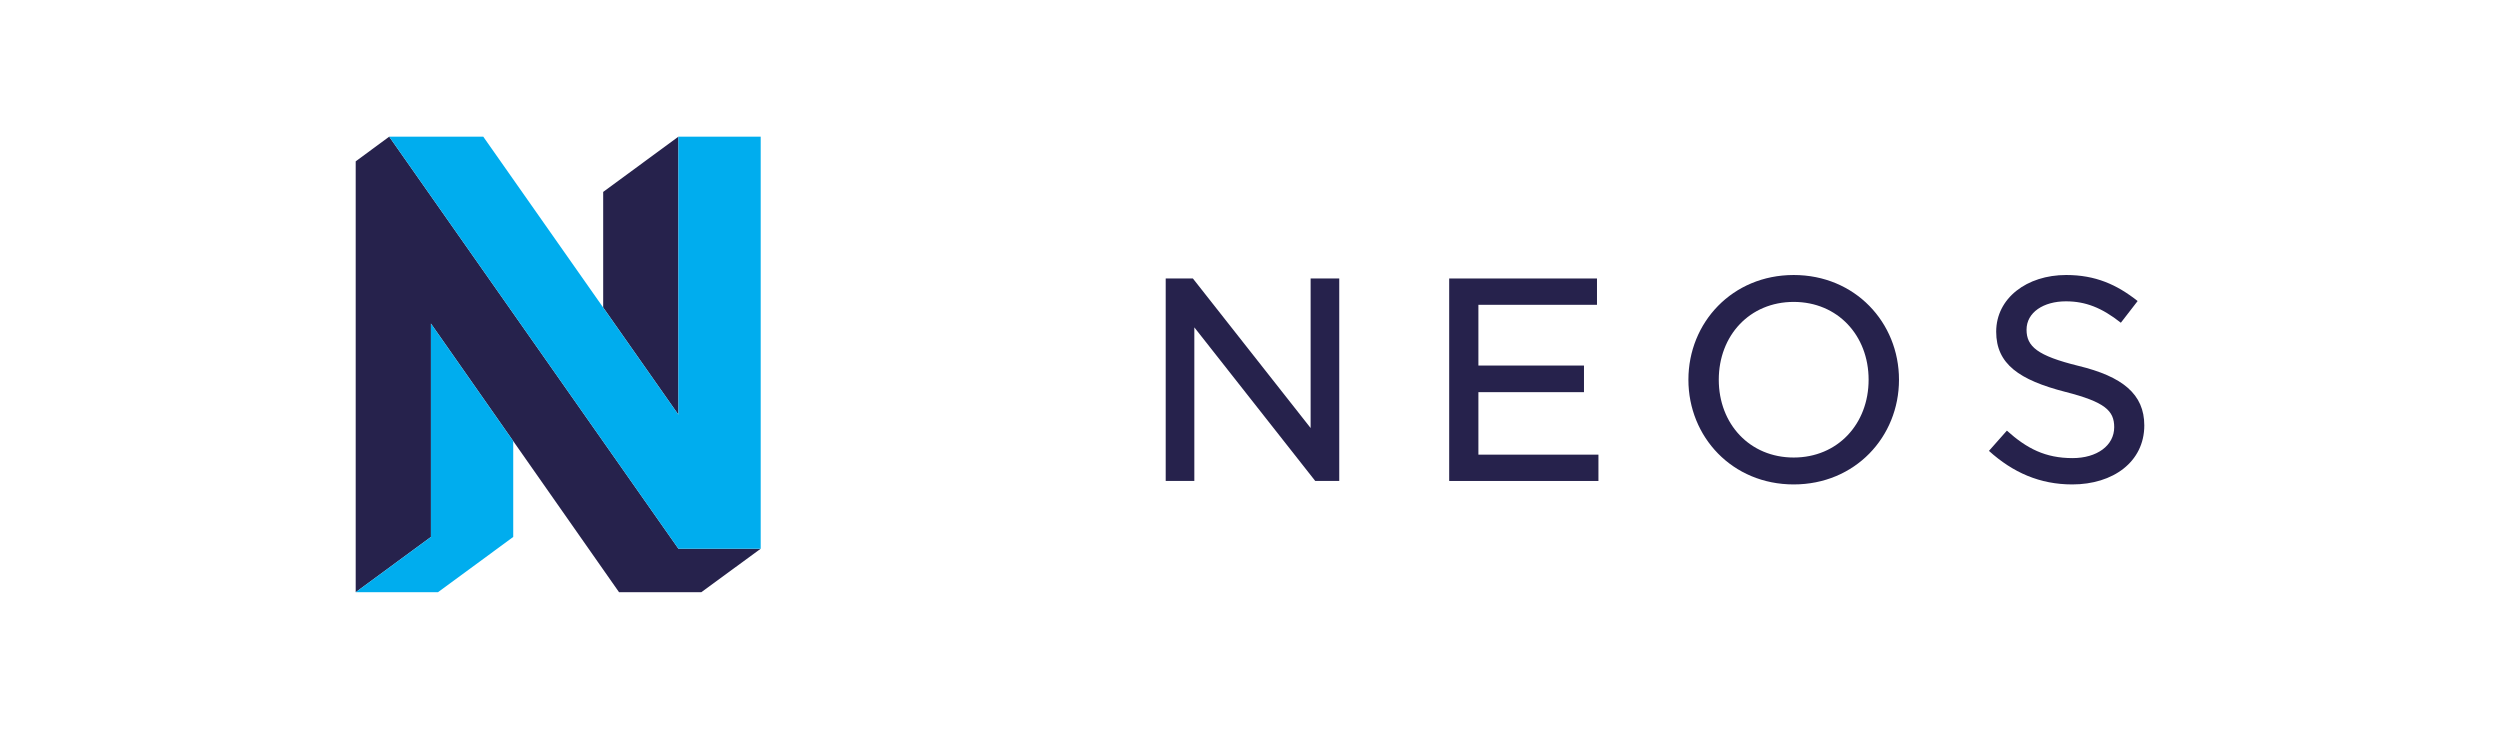
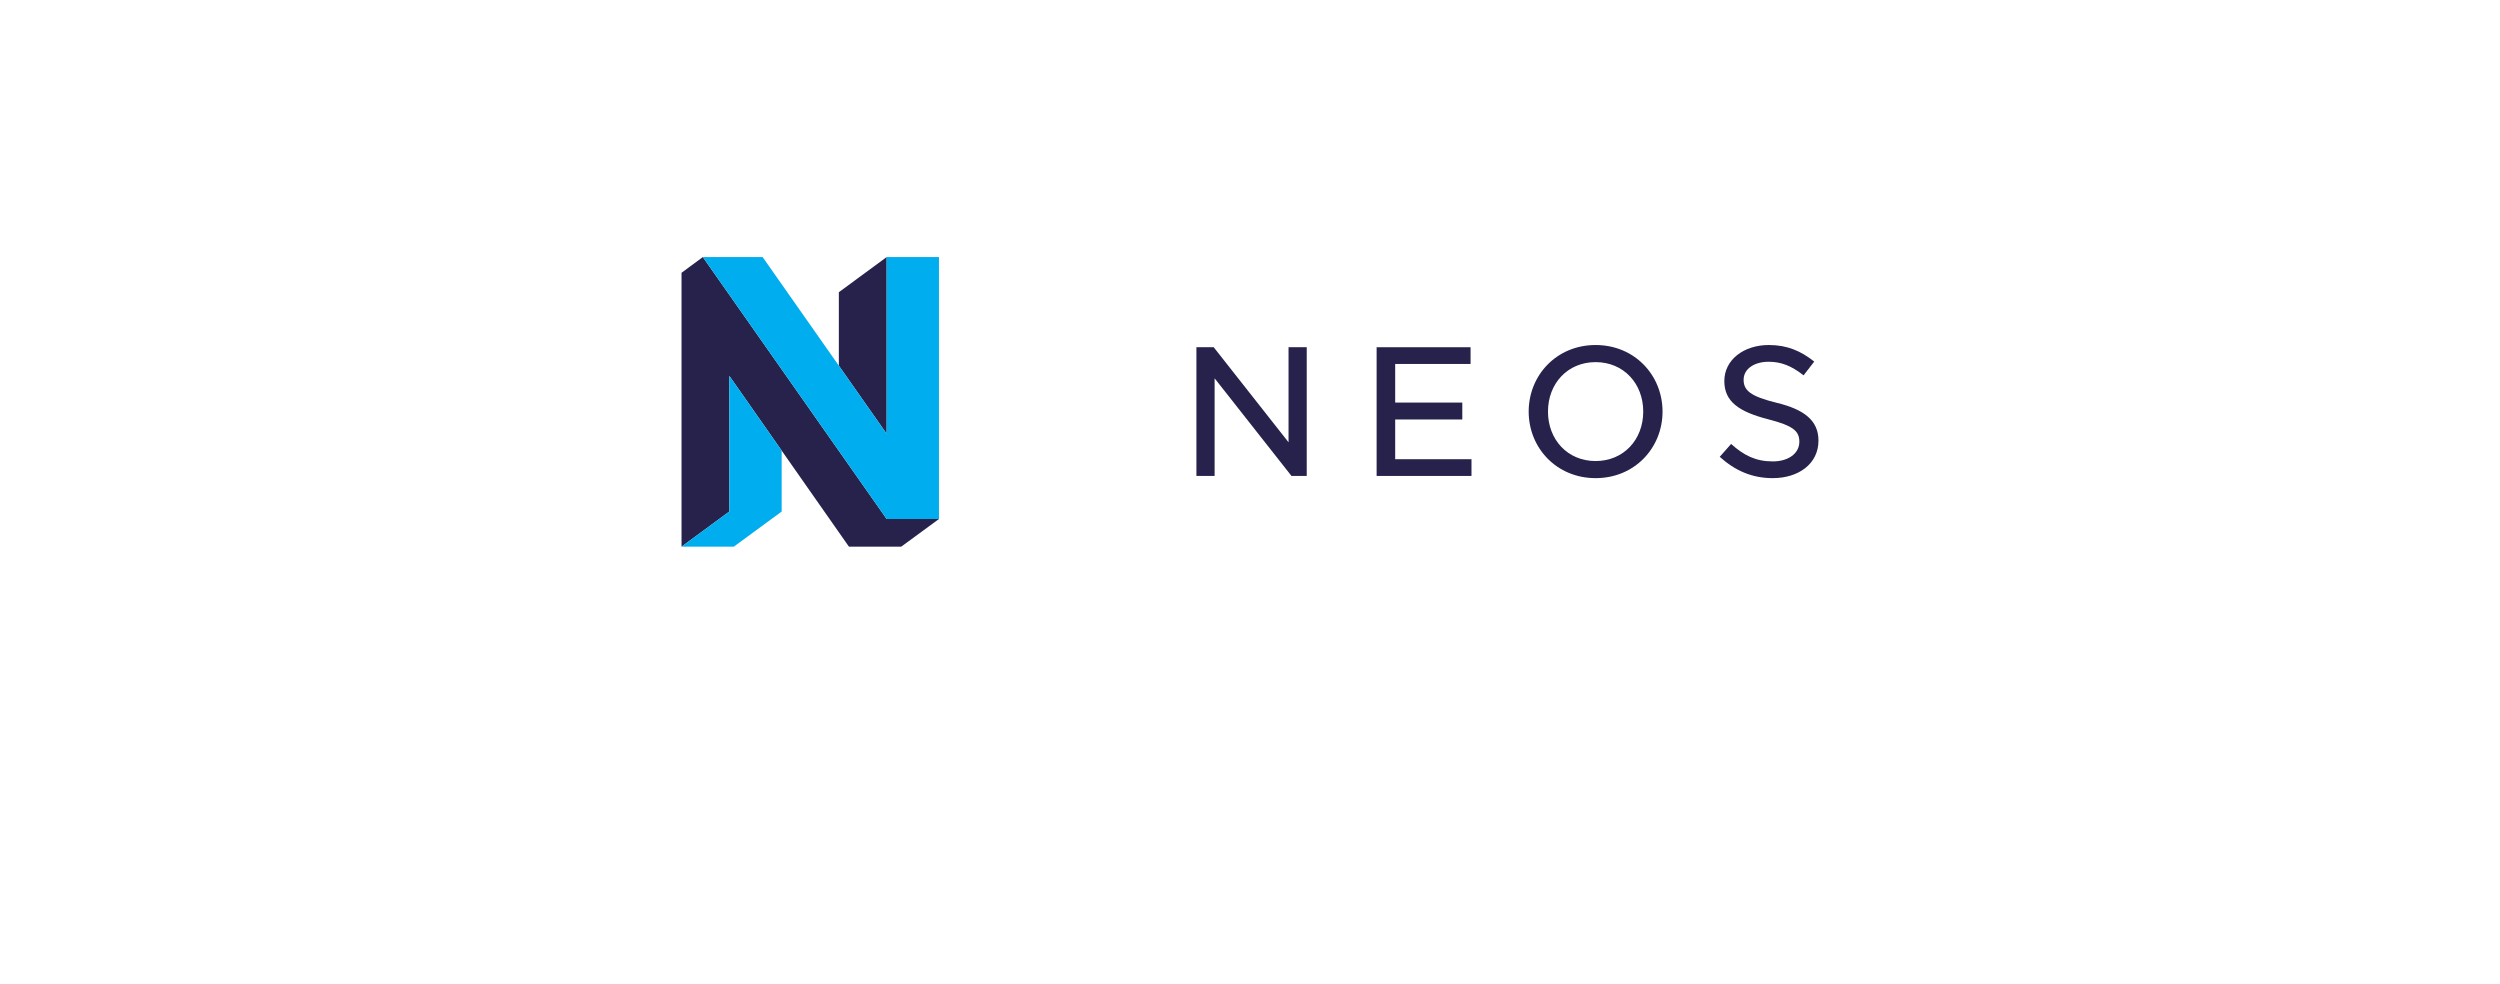
- <svg xmlns="http://www.w3.org/2000/svg" version="1.1" id="Layer_1" x="0px" y="0px" width="686px" height="200px" viewBox="0 0 686 200" enable-background="new 0 0 686 200" xml:space="preserve">
+ <svg xmlns="http://www.w3.org/2000/svg" width="100%" height="100%" viewBox="0 0 686 270" version="1.1" xml:space="preserve" style="fill-rule:evenodd;clip-rule:evenodd;stroke-linejoin:round;stroke-miterlimit:1.414;">
  <g>
-     <polygon fill="#26224C" points="186.155,37.5 165.513,52.662 165.513,84.378 186.155,113.791  " />
-     <polygon fill="#26224C" points="186.155,150.565 106.797,37.5 97.604,44.273 97.604,162.5 118.247,147.338 118.247,88.79    169.865,162.5 192.445,162.5 208.736,150.565  " />
-     <polygon fill="#00ADEE" points="118.247,88.79 118.247,147.338 97.604,162.5 120.186,162.5 140.829,147.338 140.829,121.038  " />
-     <polygon fill="#00ADEE" points="186.155,113.791 186.155,37.5 208.736,37.5 208.736,150.565 186.155,150.565 106.797,37.5    132.605,37.5  " />
-     <g>
-       <path fill="#26224C" d="M327.328,76.416l32.306,41.035V76.416h7.856v55.561h-6.588L327.725,89.83v42.146h-7.856V76.416H327.328z" />
-       <path fill="#26224C" d="M438.214,76.416v7.222h-32.542v16.668h28.972v7.302h-28.972v17.146h32.939v7.224h-40.955V76.416H438.214z" />
-       <path fill="#26224C" d="M463.299,104.195c0-15.715,12.065-28.733,28.891-28.733c16.827,0,28.893,13.019,28.893,28.733    c0,15.716-12.065,28.733-28.893,28.733C475.364,132.929,463.299,119.911,463.299,104.195z M512.748,104.195    c0-12.143-8.495-21.351-20.559-21.351c-12.062,0-20.557,9.208-20.557,21.351s8.495,21.351,20.557,21.351    C504.253,125.546,512.748,116.338,512.748,104.195z" />
-       <path fill="#26224C" d="M545.768,123.721l4.919-5.556c5.482,4.922,10.559,7.539,18.021,7.539c6.667,0,11.43-3.412,11.43-8.492    c0-4.524-2.54-6.904-13.416-9.682c-12.617-3.256-18.968-7.621-18.968-16.51c0-9.208,8.415-15.559,19.206-15.559    c8.018,0,13.892,2.621,19.606,7.144l-4.603,5.954c-5.24-4.127-9.686-5.873-15.081-5.873c-6.114,0-10.798,3.016-10.798,7.779    c0,4.603,2.938,7.142,14.21,9.921c12.144,2.936,18.101,7.777,18.101,16.35c0,10-8.576,16.192-19.768,16.192    C559.736,132.929,552.356,129.675,545.768,123.721z" />
+     <g transform="matrix(0.635662,0,0,0.635662,124.968,46.705)">
+       <path d="M186.155,37.5L165.513,52.662L165.513,84.378L186.155,113.791L186.155,37.5Z" style="fill:rgb(38,34,76);fill-rule:nonzero;" />
+     </g>
+     <g transform="matrix(0.635662,0,0,0.635662,124.968,46.705)">
+       <path d="M186.155,150.565L106.797,37.5L97.604,44.273L97.604,162.5L118.247,147.338L118.247,88.79L169.865,162.5L192.445,162.5L208.736,150.565L186.155,150.565Z" style="fill:rgb(38,34,76);fill-rule:nonzero;" />
+     </g>
+     <g transform="matrix(0.635662,0,0,0.635662,124.968,46.705)">
+       <path d="M118.247,88.79L118.247,147.338L97.604,162.5L120.186,162.5L140.829,147.338L140.829,121.038L118.247,88.79Z" style="fill:rgb(0,173,238);fill-rule:nonzero;" />
+     </g>
+     <g transform="matrix(0.635662,0,0,0.635662,124.968,46.705)">
+       <path d="M186.155,113.791L186.155,37.5L208.736,37.5L208.736,150.565L186.155,150.565L106.797,37.5L132.605,37.5L186.155,113.791Z" style="fill:rgb(0,173,238);fill-rule:nonzero;" />
+     </g>
+     <g transform="matrix(0.635662,0,0,0.635662,124.968,46.705)">
+       <path d="M327.328,76.416L359.634,117.451L359.634,76.416L367.49,76.416L367.49,131.977L360.902,131.977L327.725,89.83L327.725,131.976L319.869,131.976L319.869,76.416L327.328,76.416Z" style="fill:rgb(38,34,76);fill-rule:nonzero;" />
+       <path d="M438.214,76.416L438.214,83.638L405.672,83.638L405.672,100.306L434.644,100.306L434.644,107.608L405.672,107.608L405.672,124.754L438.611,124.754L438.611,131.978L397.656,131.978L397.656,76.416L438.214,76.416Z" style="fill:rgb(38,34,76);fill-rule:nonzero;" />
+       <path d="M463.299,104.195C463.299,88.48 475.364,75.462 492.19,75.462C509.017,75.462 521.083,88.481 521.083,104.195C521.083,119.911 509.018,132.928 492.19,132.928C475.364,132.929 463.299,119.911 463.299,104.195ZM512.748,104.195C512.748,92.052 504.253,82.844 492.189,82.844C480.127,82.844 471.632,92.052 471.632,104.195C471.632,116.338 480.127,125.546 492.189,125.546C504.253,125.546 512.748,116.338 512.748,104.195Z" style="fill:rgb(38,34,76);fill-rule:nonzero;" />
+       <path d="M545.768,123.721L550.687,118.165C556.169,123.087 561.246,125.704 568.708,125.704C575.375,125.704 580.138,122.292 580.138,117.212C580.138,112.688 577.598,110.308 566.722,107.53C554.105,104.274 547.754,99.909 547.754,91.02C547.754,81.812 556.169,75.461 566.96,75.461C574.978,75.461 580.852,78.082 586.566,82.605L581.963,88.559C576.723,84.432 572.277,82.686 566.882,82.686C560.768,82.686 556.084,85.702 556.084,90.465C556.084,95.068 559.022,97.607 570.294,100.386C582.438,103.322 588.395,108.163 588.395,116.736C588.395,126.736 579.819,132.928 568.627,132.928C559.736,132.929 552.356,129.675 545.768,123.721Z" style="fill:rgb(38,34,76);fill-rule:nonzero;" />
    </g>
  </g>
</svg>
